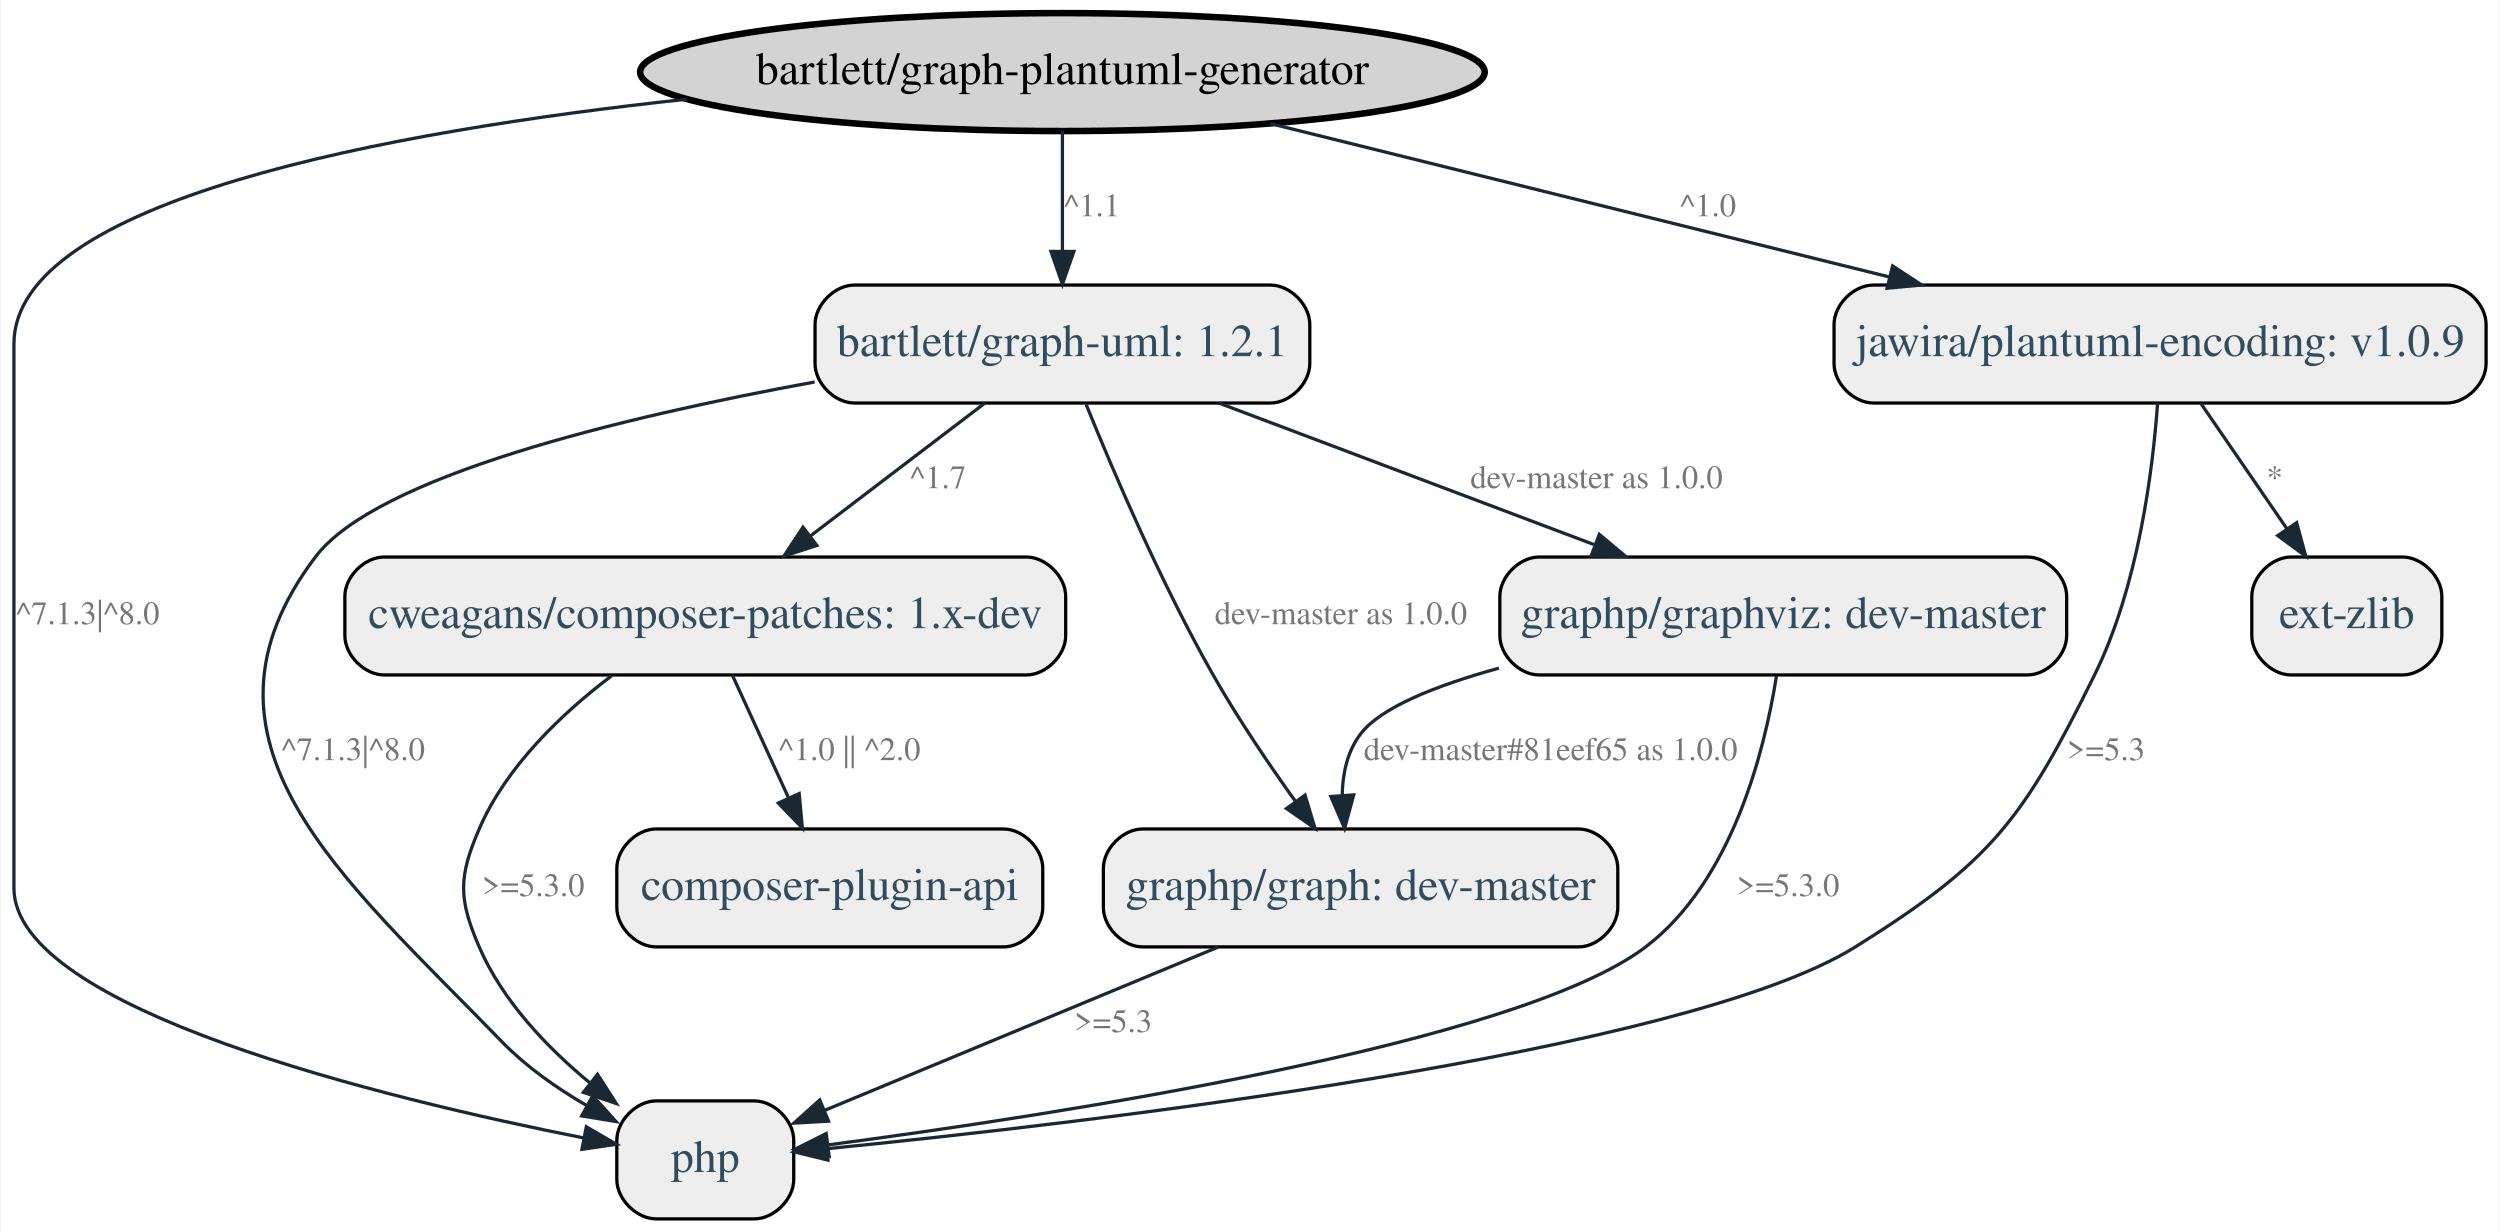
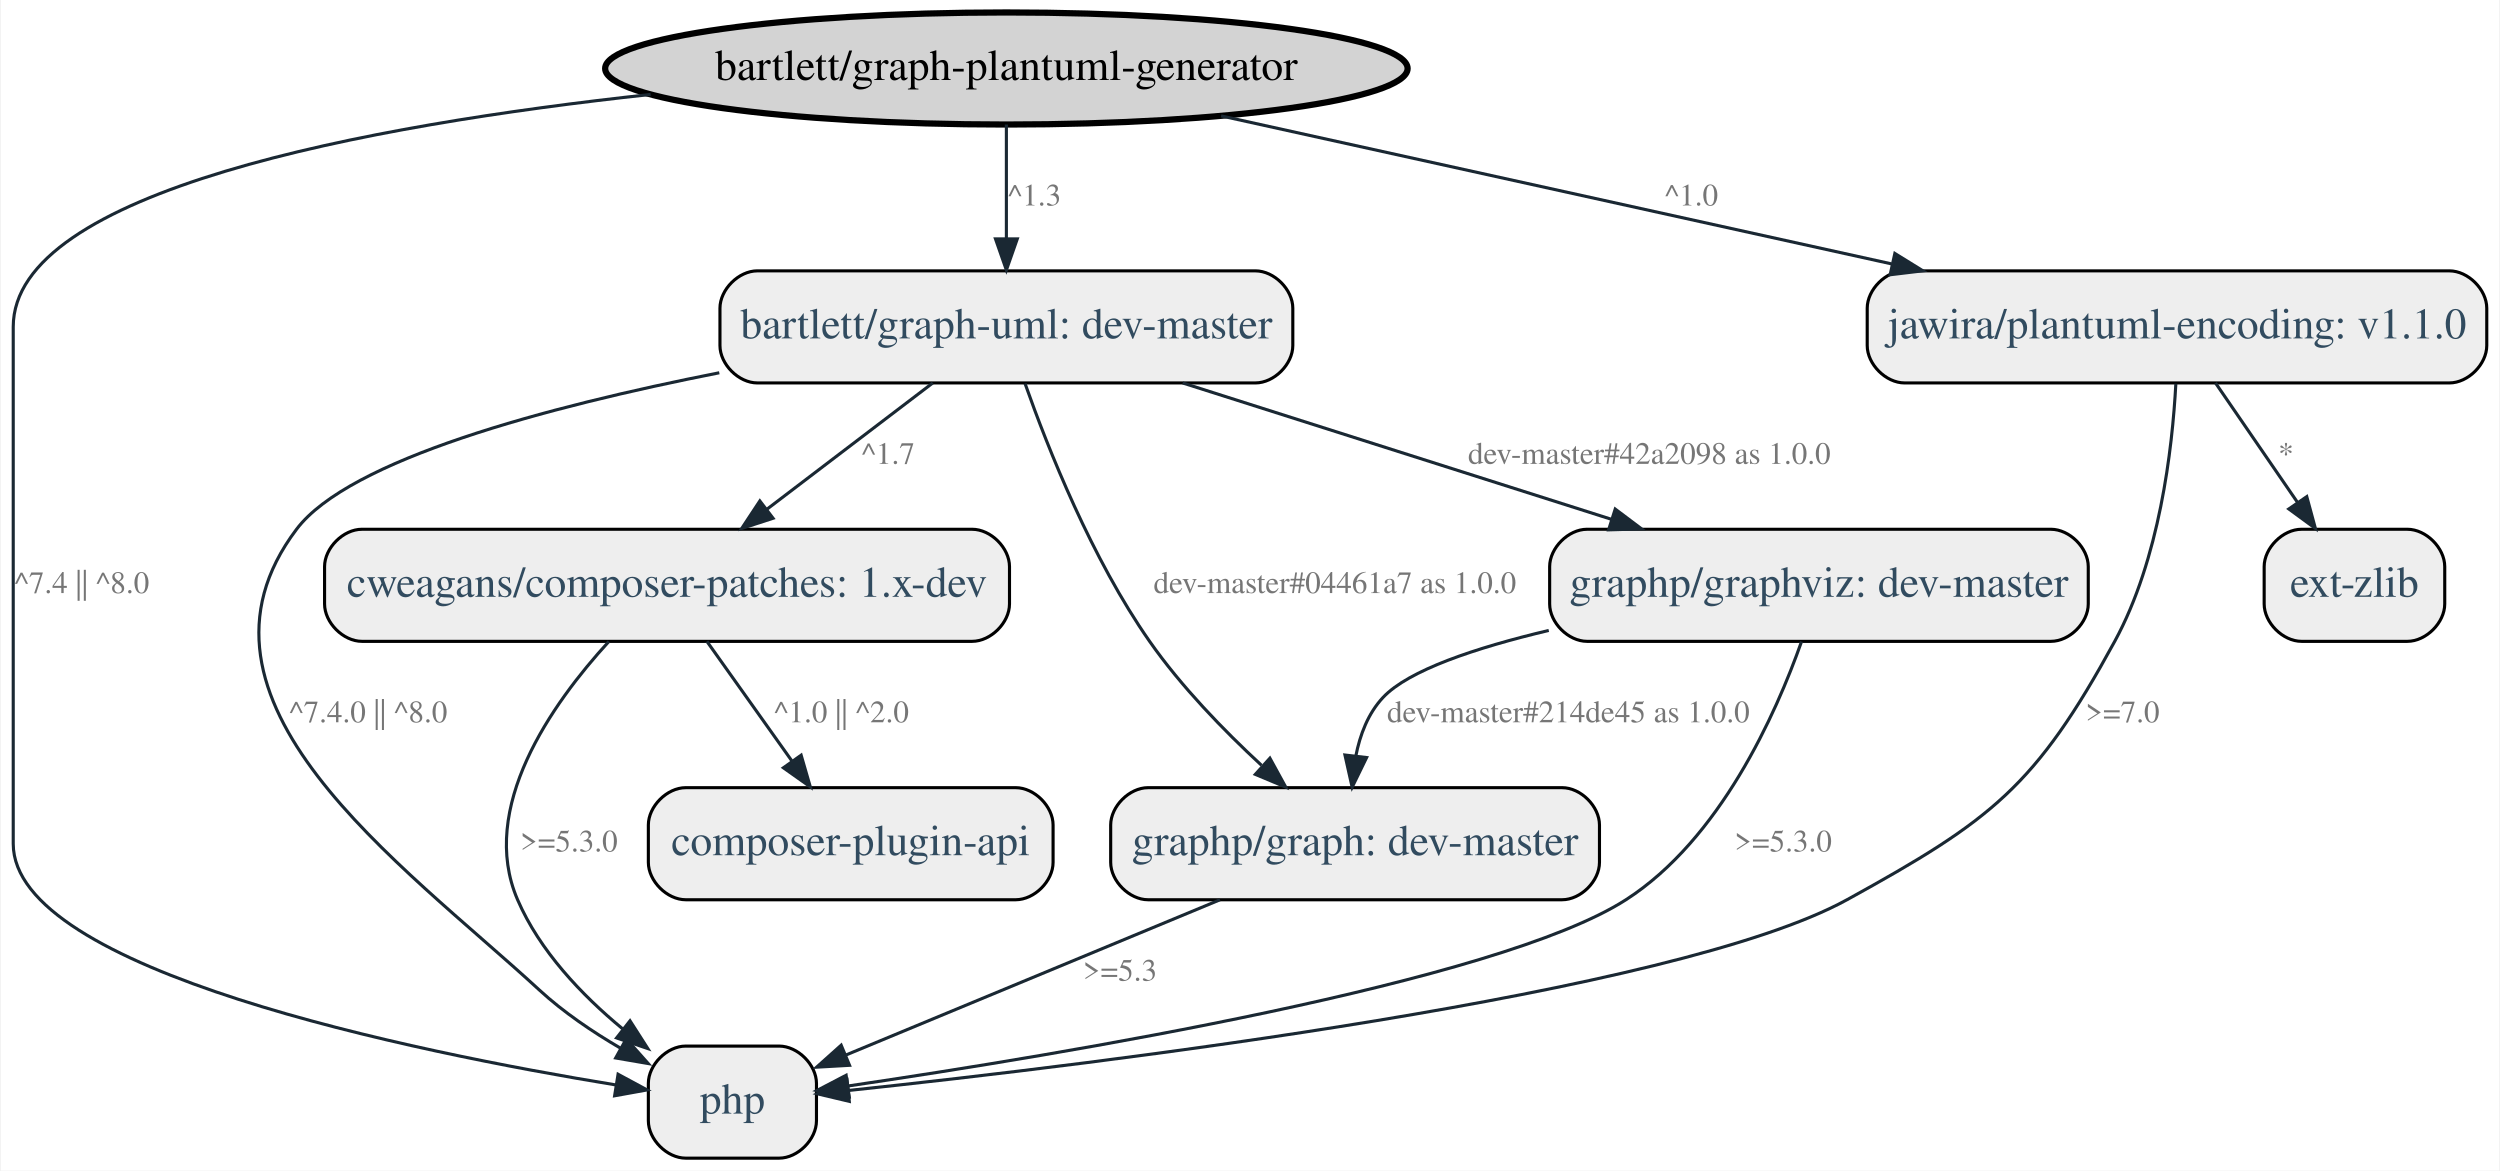
- <svg xmlns="http://www.w3.org/2000/svg" width="763pt" height="376pt" viewBox="0.00 0.00 762.50 376.00">
+ <svg xmlns="http://www.w3.org/2000/svg" width="803pt" height="376pt" viewBox="0.00 0.00 802.50 376.00">
  <g id="graph0" class="graph" transform="scale(1 1) rotate(0) translate(4 372)">
-     <polygon fill="#ffffff" stroke="transparent" points="-4,4 -4,-372 758.5,-372 758.5,4 -4,4" />
+     <polygon fill="#ffffff" stroke="transparent" points="-4,4 -4,-372 798.5,-372 798.5,4 -4,4" />
    <g id="node1" class="node">
-       <ellipse fill="#d3d3d3" stroke="#000000" stroke-width="2" cx="320" cy="-350" rx="128.877" ry="18" />
-       <text text-anchor="middle" x="320" y="-346.3" font-family="Times,serif" font-size="14.00" fill="#000000">bartlett/graph-plantuml-generator</text>
+       <ellipse fill="#d3d3d3" stroke="#000000" stroke-width="2" cx="319" cy="-350" rx="128.877" ry="18" />
+       <text text-anchor="middle" x="319" y="-346.3" font-family="Times,serif" font-size="14.00" fill="#000000">bartlett/graph-plantuml-generator</text>
    </g>
    <g id="node2" class="node">
-       <path fill="#eeeeee" stroke="#000000" d="M226,-36C226,-36 196,-36 196,-36 190,-36 184,-30 184,-24 184,-24 184,-12 184,-12 184,-6 190,0 196,0 196,0 226,0 226,0 232,0 238,-6 238,-12 238,-12 238,-24 238,-24 238,-30 232,-36 226,-36" />
-       <text text-anchor="middle" x="211" y="-14.3" font-family="Times,serif" font-size="14.00" fill="#314b5f">php</text>
+       <path fill="#eeeeee" stroke="#000000" d="M246,-36C246,-36 216,-36 216,-36 210,-36 204,-30 204,-24 204,-24 204,-12 204,-12 204,-6 210,0 216,0 216,0 246,0 246,0 252,0 258,-6 258,-12 258,-12 258,-24 258,-24 258,-30 252,-36 246,-36" />
+       <text text-anchor="middle" x="231" y="-14.3" font-family="Times,serif" font-size="14.00" fill="#314b5f">php</text>
    </g>
    <g id="edge1" class="edge">
-       <path fill="none" stroke="#1a2833" d="M205.376,-341.729C113.556,-331.84 0,-310.763 0,-267 0,-267 0,-267 0,-101 0,-64.068 113.364,-36.684 173.903,-24.693" />
-       <polygon fill="#1a2833" stroke="#1a2833" points="174.695,-28.105 183.847,-22.768 173.364,-21.233 174.695,-28.105" />
-       <text text-anchor="middle" x="22.5" y="-181.5" font-family="Times,serif" font-size="10.00" fill="#767676">^7.1.3|^8.0</text>
+       <path fill="none" stroke="#1a2833" d="M204.735,-341.667C113.201,-331.736 0,-310.635 0,-267 0,-267 0,-267 0,-101 0,-60.347 128.309,-34.188 193.673,-23.499" />
+       <polygon fill="#1a2833" stroke="#1a2833" points="194.27,-26.948 203.594,-21.917 193.168,-20.036 194.27,-26.948" />
+       <text text-anchor="middle" x="22" y="-181.5" font-family="Times,serif" font-size="10.00" fill="#767676">^7.4 || ^8.0</text>
    </g>
    <g id="node3" class="node">
-       <path fill="#eeeeee" stroke="#000000" d="M383.5,-285C383.5,-285 256.5,-285 256.5,-285 250.5,-285 244.5,-279 244.5,-273 244.5,-273 244.5,-261 244.5,-261 244.5,-255 250.5,-249 256.5,-249 256.5,-249 383.5,-249 383.5,-249 389.5,-249 395.5,-255 395.5,-261 395.5,-261 395.5,-273 395.5,-273 395.5,-279 389.5,-285 383.5,-285" />
-       <text text-anchor="middle" x="320" y="-263.3" font-family="Times,serif" font-size="14.00" fill="#314b5f">bartlett/graph-uml: 1.2.1</text>
+       <path fill="#eeeeee" stroke="#000000" d="M399,-285C399,-285 239,-285 239,-285 233,-285 227,-279 227,-273 227,-273 227,-261 227,-261 227,-255 233,-249 239,-249 239,-249 399,-249 399,-249 405,-249 411,-255 411,-261 411,-261 411,-273 411,-273 411,-279 405,-285 399,-285" />
+       <text text-anchor="middle" x="319" y="-263.3" font-family="Times,serif" font-size="14.00" fill="#314b5f">bartlett/graph-uml: dev-master</text>
    </g>
    <g id="edge11" class="edge">
-       <path fill="none" stroke="#1a2833" d="M320,-331.99C320,-321.296 320,-307.499 320,-295.371" />
-       <polygon fill="#1a2833" stroke="#1a2833" points="323.5,-295.261 320,-285.261 316.5,-295.261 323.5,-295.261" />
-       <text text-anchor="middle" x="329" y="-306" font-family="Times,serif" font-size="10.00" fill="#767676">^1.1</text>
+       <path fill="none" stroke="#1a2833" d="M319,-331.99C319,-321.296 319,-307.499 319,-295.371" />
+       <polygon fill="#1a2833" stroke="#1a2833" points="322.5,-295.261 319,-285.261 315.5,-295.261 322.5,-295.261" />
+       <text text-anchor="middle" x="328" y="-306" font-family="Times,serif" font-size="10.00" fill="#767676">^1.3</text>
    </g>
    <g id="node8" class="node">
-       <path fill="#eeeeee" stroke="#000000" d="M742.5,-285C742.5,-285 567.5,-285 567.5,-285 561.5,-285 555.5,-279 555.5,-273 555.5,-273 555.5,-261 555.5,-261 555.5,-255 561.5,-249 567.5,-249 567.5,-249 742.5,-249 742.5,-249 748.5,-249 754.5,-255 754.5,-261 754.5,-261 754.5,-273 754.5,-273 754.5,-279 748.5,-285 742.5,-285" />
-       <text text-anchor="middle" x="655" y="-263.3" font-family="Times,serif" font-size="14.00" fill="#314b5f">jawira/plantuml-encoding: v1.0.9</text>
+       <path fill="#eeeeee" stroke="#000000" d="M782.5,-285C782.5,-285 607.5,-285 607.5,-285 601.5,-285 595.5,-279 595.5,-273 595.5,-273 595.5,-261 595.5,-261 595.5,-255 601.5,-249 607.5,-249 607.5,-249 782.5,-249 782.5,-249 788.5,-249 794.5,-255 794.5,-261 794.5,-261 794.5,-273 794.5,-273 794.5,-279 788.5,-285 782.5,-285" />
+       <text text-anchor="middle" x="695" y="-263.3" font-family="Times,serif" font-size="14.00" fill="#314b5f">jawira/plantuml-encoding: v1.1.0</text>
    </g>
    <g id="edge14" class="edge">
-       <path fill="none" stroke="#1a2833" d="M383.405,-334.291C436.93,-321.029 513.951,-301.947 572.312,-287.487" />
-       <polygon fill="#1a2833" stroke="#1a2833" points="573.38,-290.828 582.245,-285.026 571.697,-284.034 573.38,-290.828" />
-       <text text-anchor="middle" x="517" y="-306" font-family="Times,serif" font-size="10.00" fill="#767676">^1.0</text>
+       <path fill="none" stroke="#1a2833" d="M387.964,-334.776C448.461,-321.422 536.894,-301.901 603.333,-287.235" />
+       <polygon fill="#1a2833" stroke="#1a2833" points="604.374,-290.589 613.385,-285.016 602.865,-283.754 604.374,-290.589" />
+       <text text-anchor="middle" x="539" y="-306" font-family="Times,serif" font-size="10.00" fill="#767676">^1.0</text>
    </g>
    <g id="edge10" class="edge">
-       <path fill="none" stroke="#1a2833" d="M244.371,-255.416C185.428,-244.661 110.566,-226.599 92,-202 49.536,-145.739 99.892,-104.566 149,-54 156.349,-46.433 165.627,-39.93 174.752,-34.617" />
-       <polygon fill="#1a2833" stroke="#1a2833" points="176.649,-37.569 183.748,-29.705 173.294,-31.425 176.649,-37.569" />
-       <text text-anchor="middle" x="103.5" y="-140" font-family="Times,serif" font-size="10.00" fill="#767676">^7.1.3|^8.0</text>
+       <path fill="none" stroke="#1a2833" d="M226.788,-252.269C171.155,-241.289 107.861,-224.34 91,-202 49.461,-146.964 124.659,-94.835 169,-54 176.691,-46.917 186.01,-40.606 195.06,-35.324" />
+       <polygon fill="#1a2833" stroke="#1a2833" points="196.904,-38.304 203.951,-30.393 193.509,-32.182 196.904,-38.304" />
+       <text text-anchor="middle" x="114" y="-140" font-family="Times,serif" font-size="10.00" fill="#767676">^7.4.0 || ^8.0</text>
    </g>
    <g id="node4" class="node">
-       <path fill="#eeeeee" stroke="#000000" d="M309,-202C309,-202 113,-202 113,-202 107,-202 101,-196 101,-190 101,-190 101,-178 101,-178 101,-172 107,-166 113,-166 113,-166 309,-166 309,-166 315,-166 321,-172 321,-178 321,-178 321,-190 321,-190 321,-196 315,-202 309,-202" />
-       <text text-anchor="middle" x="211" y="-180.3" font-family="Times,serif" font-size="14.00" fill="#314b5f">cweagans/composer-patches: 1.x-dev</text>
+       <path fill="#eeeeee" stroke="#000000" d="M308,-202C308,-202 112,-202 112,-202 106,-202 100,-196 100,-190 100,-190 100,-178 100,-178 100,-172 106,-166 112,-166 112,-166 308,-166 308,-166 314,-166 320,-172 320,-178 320,-178 320,-190 320,-190 320,-196 314,-202 308,-202" />
+       <text text-anchor="middle" x="210" y="-180.3" font-family="Times,serif" font-size="14.00" fill="#314b5f">cweagans/composer-patches: 1.x-dev</text>
    </g>
    <g id="edge4" class="edge">
-       <path fill="none" stroke="#1a2833" d="M296.349,-248.99C280.744,-237.108 260.109,-221.395 243.038,-208.396" />
-       <polygon fill="#1a2833" stroke="#1a2833" points="245.058,-205.535 234.982,-202.261 240.817,-211.104 245.058,-205.535" />
-       <text text-anchor="middle" x="282" y="-223" font-family="Times,serif" font-size="10.00" fill="#767676">^1.7</text>
+       <path fill="none" stroke="#1a2833" d="M295.349,-248.99C279.744,-237.108 259.109,-221.395 242.038,-208.396" />
+       <polygon fill="#1a2833" stroke="#1a2833" points="244.058,-205.535 233.982,-202.261 239.817,-211.104 244.058,-205.535" />
+       <text text-anchor="middle" x="281" y="-223" font-family="Times,serif" font-size="10.00" fill="#767676">^1.7</text>
    </g>
    <g id="node6" class="node">
-       <path fill="#eeeeee" stroke="#000000" d="M477.5,-119C477.5,-119 344.5,-119 344.5,-119 338.5,-119 332.5,-113 332.5,-107 332.5,-107 332.5,-95 332.5,-95 332.5,-89 338.5,-83 344.5,-83 344.5,-83 477.5,-83 477.5,-83 483.5,-83 489.5,-89 489.5,-95 489.5,-95 489.5,-107 489.5,-107 489.5,-113 483.5,-119 477.5,-119" />
-       <text text-anchor="middle" x="411" y="-97.3" font-family="Times,serif" font-size="14.00" fill="#314b5f">graphp/graph: dev-master</text>
+       <path fill="#eeeeee" stroke="#000000" d="M497.5,-119C497.5,-119 364.5,-119 364.5,-119 358.5,-119 352.5,-113 352.5,-107 352.5,-107 352.5,-95 352.5,-95 352.5,-89 358.5,-83 364.5,-83 364.5,-83 497.5,-83 497.5,-83 503.5,-83 509.5,-89 509.5,-95 509.5,-95 509.5,-107 509.5,-107 509.5,-113 503.5,-119 497.5,-119" />
+       <text text-anchor="middle" x="431" y="-97.3" font-family="Times,serif" font-size="14.00" fill="#314b5f">graphp/graph: dev-master</text>
    </g>
    <g id="edge6" class="edge">
-       <path fill="none" stroke="#1a2833" d="M327.202,-248.64C335.553,-228.023 350.206,-193.813 366,-166 373.453,-152.875 382.807,-139.032 391.053,-127.51" />
-       <polygon fill="#1a2833" stroke="#1a2833" points="394.044,-129.348 397.093,-119.201 388.382,-125.232 394.044,-129.348" />
-       <text text-anchor="middle" x="405" y="-181.5" font-family="Times,serif" font-size="10.00" fill="#767676">dev-master as 1.0.0</text>
+       <path fill="none" stroke="#1a2833" d="M324.994,-248.805C332.437,-227.735 346.451,-192.528 365,-166 375.13,-151.512 388.729,-137.482 400.95,-126.188" />
+       <polygon fill="#1a2833" stroke="#1a2833" points="403.641,-128.475 408.732,-119.183 398.958,-123.272 403.641,-128.475" />
+       <text text-anchor="middle" x="424.5" y="-181.5" font-family="Times,serif" font-size="10.00" fill="#767676">dev-master#04461a7 as 1.0.0</text>
    </g>
    <g id="node7" class="node">
-       <path fill="#eeeeee" stroke="#000000" d="M614.5,-202C614.5,-202 465.5,-202 465.5,-202 459.5,-202 453.5,-196 453.5,-190 453.5,-190 453.5,-178 453.5,-178 453.5,-172 459.5,-166 465.5,-166 465.5,-166 614.5,-166 614.5,-166 620.5,-166 626.5,-172 626.5,-178 626.5,-178 626.5,-190 626.5,-190 626.5,-196 620.5,-202 614.5,-202" />
-       <text text-anchor="middle" x="540" y="-180.3" font-family="Times,serif" font-size="14.00" fill="#314b5f">graphp/graphviz: dev-master</text>
+       <path fill="#eeeeee" stroke="#000000" d="M654.5,-202C654.5,-202 505.5,-202 505.5,-202 499.5,-202 493.5,-196 493.5,-190 493.5,-190 493.5,-178 493.5,-178 493.5,-172 499.5,-166 505.5,-166 505.5,-166 654.5,-166 654.5,-166 660.5,-166 666.5,-172 666.5,-178 666.5,-178 666.5,-190 666.5,-190 666.5,-196 660.5,-202 654.5,-202" />
+       <text text-anchor="middle" x="580" y="-180.3" font-family="Times,serif" font-size="14.00" fill="#314b5f">graphp/graphviz: dev-master</text>
    </g>
    <g id="edge9" class="edge">
-       <path fill="none" stroke="#1a2833" d="M367.737,-248.99C401.351,-236.308 446.533,-219.263 482.19,-205.81" />
-       <polygon fill="#1a2833" stroke="#1a2833" points="483.856,-208.922 491.977,-202.118 481.385,-202.373 483.856,-208.922" />
-       <text text-anchor="middle" x="483" y="-223" font-family="Times,serif" font-size="10.00" fill="#767676">dev-master as 1.0.0</text>
+       <path fill="none" stroke="#1a2833" d="M375.633,-248.99C416.109,-236.119 470.72,-218.752 513.307,-205.209" />
+       <polygon fill="#1a2833" stroke="#1a2833" points="514.558,-208.484 523.027,-202.118 512.437,-201.813 514.558,-208.484" />
+       <text text-anchor="middle" x="525.5" y="-223" font-family="Times,serif" font-size="10.00" fill="#767676">dev-master#42a2098 as 1.0.0</text>
    </g>
    <g id="edge3" class="edge">
-       <path fill="none" stroke="#1a2833" d="M182.407,-165.736C167.332,-154.335 150.286,-138.188 142,-119 135.657,-104.311 135.657,-97.689 142,-83 149.078,-66.609 162.548,-52.438 175.721,-41.548" />
-       <polygon fill="#1a2833" stroke="#1a2833" points="178.111,-44.122 183.826,-35.201 173.795,-38.611 178.111,-44.122" />
-       <text text-anchor="middle" x="158.5" y="-98.5" font-family="Times,serif" font-size="10.00" fill="#767676">&gt;=5.3.0</text>
+       <path fill="none" stroke="#1a2833" d="M191.303,-165.935C172.912,-145.865 149.301,-112.409 162,-83 169.078,-66.609 182.548,-52.438 195.721,-41.548" />
+       <polygon fill="#1a2833" stroke="#1a2833" points="198.111,-44.122 203.826,-35.201 193.795,-38.611 198.111,-44.122" />
+       <text text-anchor="middle" x="178.5" y="-98.5" font-family="Times,serif" font-size="10.00" fill="#767676">&gt;=5.3.0</text>
    </g>
    <g id="node5" class="node">
-       <path fill="#eeeeee" stroke="#000000" d="M302,-119C302,-119 196,-119 196,-119 190,-119 184,-113 184,-107 184,-107 184,-95 184,-95 184,-89 190,-83 196,-83 196,-83 302,-83 302,-83 308,-83 314,-89 314,-95 314,-95 314,-107 314,-107 314,-113 308,-119 302,-119" />
-       <text text-anchor="middle" x="249" y="-97.3" font-family="Times,serif" font-size="14.00" fill="#314b5f">composer-plugin-api</text>
+       <path fill="#eeeeee" stroke="#000000" d="M322,-119C322,-119 216,-119 216,-119 210,-119 204,-113 204,-107 204,-107 204,-95 204,-95 204,-89 210,-83 216,-83 216,-83 322,-83 322,-83 328,-83 334,-89 334,-95 334,-95 334,-107 334,-107 334,-113 328,-119 322,-119" />
+       <text text-anchor="middle" x="269" y="-97.3" font-family="Times,serif" font-size="14.00" fill="#314b5f">composer-plugin-api</text>
    </g>
    <g id="edge2" class="edge">
-       <path fill="none" stroke="#1a2833" d="M219.245,-165.99C224.24,-155.08 230.714,-140.941 236.347,-128.638" />
-       <polygon fill="#1a2833" stroke="#1a2833" points="239.659,-129.811 240.639,-119.261 233.294,-126.897 239.659,-129.811" />
-       <text text-anchor="middle" x="255" y="-140" font-family="Times,serif" font-size="10.00" fill="#767676">^1.0 || ^2.0</text>
+       <path fill="none" stroke="#1a2833" d="M222.802,-165.99C230.788,-154.756 241.208,-140.098 250.13,-127.546" />
+       <polygon fill="#1a2833" stroke="#1a2833" points="253.078,-129.44 256.019,-119.261 247.373,-125.384 253.078,-129.44" />
+       <text text-anchor="middle" x="266" y="-140" font-family="Times,serif" font-size="10.00" fill="#767676">^1.0 || ^2.0</text>
    </g>
    <g id="edge5" class="edge">
-       <path fill="none" stroke="#1a2833" d="M367.603,-82.99C331.738,-68.106 281.388,-47.211 247.551,-33.169" />
-       <polygon fill="#1a2833" stroke="#1a2833" points="248.621,-29.823 238.043,-29.223 245.937,-36.288 248.621,-29.823" />
-       <text text-anchor="middle" x="335.5" y="-57" font-family="Times,serif" font-size="10.00" fill="#767676">&gt;=5.3</text>
+       <path fill="none" stroke="#1a2833" d="M387.603,-82.99C351.738,-68.106 301.388,-47.211 267.551,-33.169" />
+       <polygon fill="#1a2833" stroke="#1a2833" points="268.621,-29.823 258.043,-29.223 265.937,-36.288 268.621,-29.823" />
+       <text text-anchor="middle" x="355.5" y="-57" font-family="Times,serif" font-size="10.00" fill="#767676">&gt;=5.3</text>
    </g>
    <g id="edge8" class="edge">
-       <path fill="none" stroke="#1a2833" d="M537.928,-165.709C534.25,-142.476 524.298,-103.006 498,-83 458.939,-53.284 316.844,-31.559 248.379,-22.569" />
-       <polygon fill="#1a2833" stroke="#1a2833" points="248.807,-19.096 238.441,-21.286 247.91,-26.038 248.807,-19.096" />
-       <text text-anchor="middle" x="541.5" y="-98.5" font-family="Times,serif" font-size="10.00" fill="#767676">&gt;=5.3.0</text>
+       <path fill="none" stroke="#1a2833" d="M574.399,-165.919C566.13,-142.532 548.274,-102.493 518,-83 476.819,-56.484 336.322,-33.224 268.386,-23.218" />
+       <polygon fill="#1a2833" stroke="#1a2833" points="268.531,-19.703 258.132,-21.728 267.524,-26.63 268.531,-19.703" />
+       <text text-anchor="middle" x="568.5" y="-98.5" font-family="Times,serif" font-size="10.00" fill="#767676">&gt;=5.3.0</text>
    </g>
    <g id="edge7" class="edge">
-       <path fill="none" stroke="#1a2833" d="M453.228,-168.087C433.78,-162.717 417.08,-156.01 411,-148 406.985,-142.711 405.523,-136.036 405.396,-129.39" />
-       <polygon fill="#1a2833" stroke="#1a2833" points="408.904,-129.396 406.12,-119.173 401.921,-128.901 408.904,-129.396" />
-       <text text-anchor="middle" x="469" y="-140" font-family="Times,serif" font-size="10.00" fill="#767676">dev-master#81eef65 as 1.0.0</text>
+       <path fill="none" stroke="#1a2833" d="M493.214,-169.503C469.546,-163.886 448.162,-156.688 440,-148 435.185,-142.874 432.57,-135.998 431.227,-129.091" />
+       <polygon fill="#1a2833" stroke="#1a2833" points="434.702,-128.673 430.061,-119.148 427.749,-129.488 434.702,-128.673" />
+       <text text-anchor="middle" x="499.5" y="-140" font-family="Times,serif" font-size="10.00" fill="#767676">dev-master#214de45 as 1.0.0</text>
    </g>
    <g id="edge13" class="edge">
-       <path fill="none" stroke="#1a2833" d="M654.246,-248.948C652.75,-228.011 648.29,-192.93 635,-166 613.259,-121.946 603.669,-109.022 562,-83 509.807,-50.406 327.377,-29.266 248.172,-21.424" />
-       <polygon fill="#1a2833" stroke="#1a2833" points="248.441,-17.933 238.149,-20.448 247.763,-24.9 248.441,-17.933" />
-       <text text-anchor="middle" x="638.5" y="-140" font-family="Times,serif" font-size="10.00" fill="#767676">&gt;=5.3</text>
+       <path fill="none" stroke="#1a2833" d="M694.632,-248.747C693.499,-227.622 689.379,-192.364 675,-166 649.565,-119.365 635.532,-108.623 589,-83 533.991,-52.709 348.486,-30.262 268.366,-21.746" />
+       <polygon fill="#1a2833" stroke="#1a2833" points="268.543,-18.245 258.233,-20.684 267.813,-25.207 268.543,-18.245" />
+       <text text-anchor="middle" x="677.5" y="-140" font-family="Times,serif" font-size="10.00" fill="#767676">&gt;=7.0</text>
    </g>
    <g id="node9" class="node">
-       <path fill="#eeeeee" stroke="#000000" d="M729,-202C729,-202 695,-202 695,-202 689,-202 683,-196 683,-190 683,-190 683,-178 683,-178 683,-172 689,-166 695,-166 695,-166 729,-166 729,-166 735,-166 741,-172 741,-178 741,-178 741,-190 741,-190 741,-196 735,-202 729,-202" />
-       <text text-anchor="middle" x="712" y="-180.3" font-family="Times,serif" font-size="14.00" fill="#314b5f">ext-zlib</text>
+       <path fill="#eeeeee" stroke="#000000" d="M769,-202C769,-202 735,-202 735,-202 729,-202 723,-196 723,-190 723,-190 723,-178 723,-178 723,-172 729,-166 735,-166 735,-166 769,-166 769,-166 775,-166 781,-172 781,-178 781,-178 781,-190 781,-190 781,-196 775,-202 769,-202" />
+       <text text-anchor="middle" x="752" y="-180.3" font-family="Times,serif" font-size="14.00" fill="#314b5f">ext-zlib</text>
    </g>
    <g id="edge12" class="edge">
-       <path fill="none" stroke="#1a2833" d="M667.368,-248.99C675.083,-237.756 685.15,-223.098 693.769,-210.546" />
-       <polygon fill="#1a2833" stroke="#1a2833" points="696.683,-212.486 699.459,-202.261 690.913,-208.523 696.683,-212.486" />
-       <text text-anchor="middle" x="690" y="-223" font-family="Times,serif" font-size="10.00" fill="#767676">*</text>
+       <path fill="none" stroke="#1a2833" d="M707.368,-248.99C715.083,-237.756 725.15,-223.098 733.769,-210.546" />
+       <polygon fill="#1a2833" stroke="#1a2833" points="736.683,-212.486 739.459,-202.261 730.913,-208.523 736.683,-212.486" />
+       <text text-anchor="middle" x="730" y="-223" font-family="Times,serif" font-size="10.00" fill="#767676">*</text>
    </g>
  </g>
</svg>
